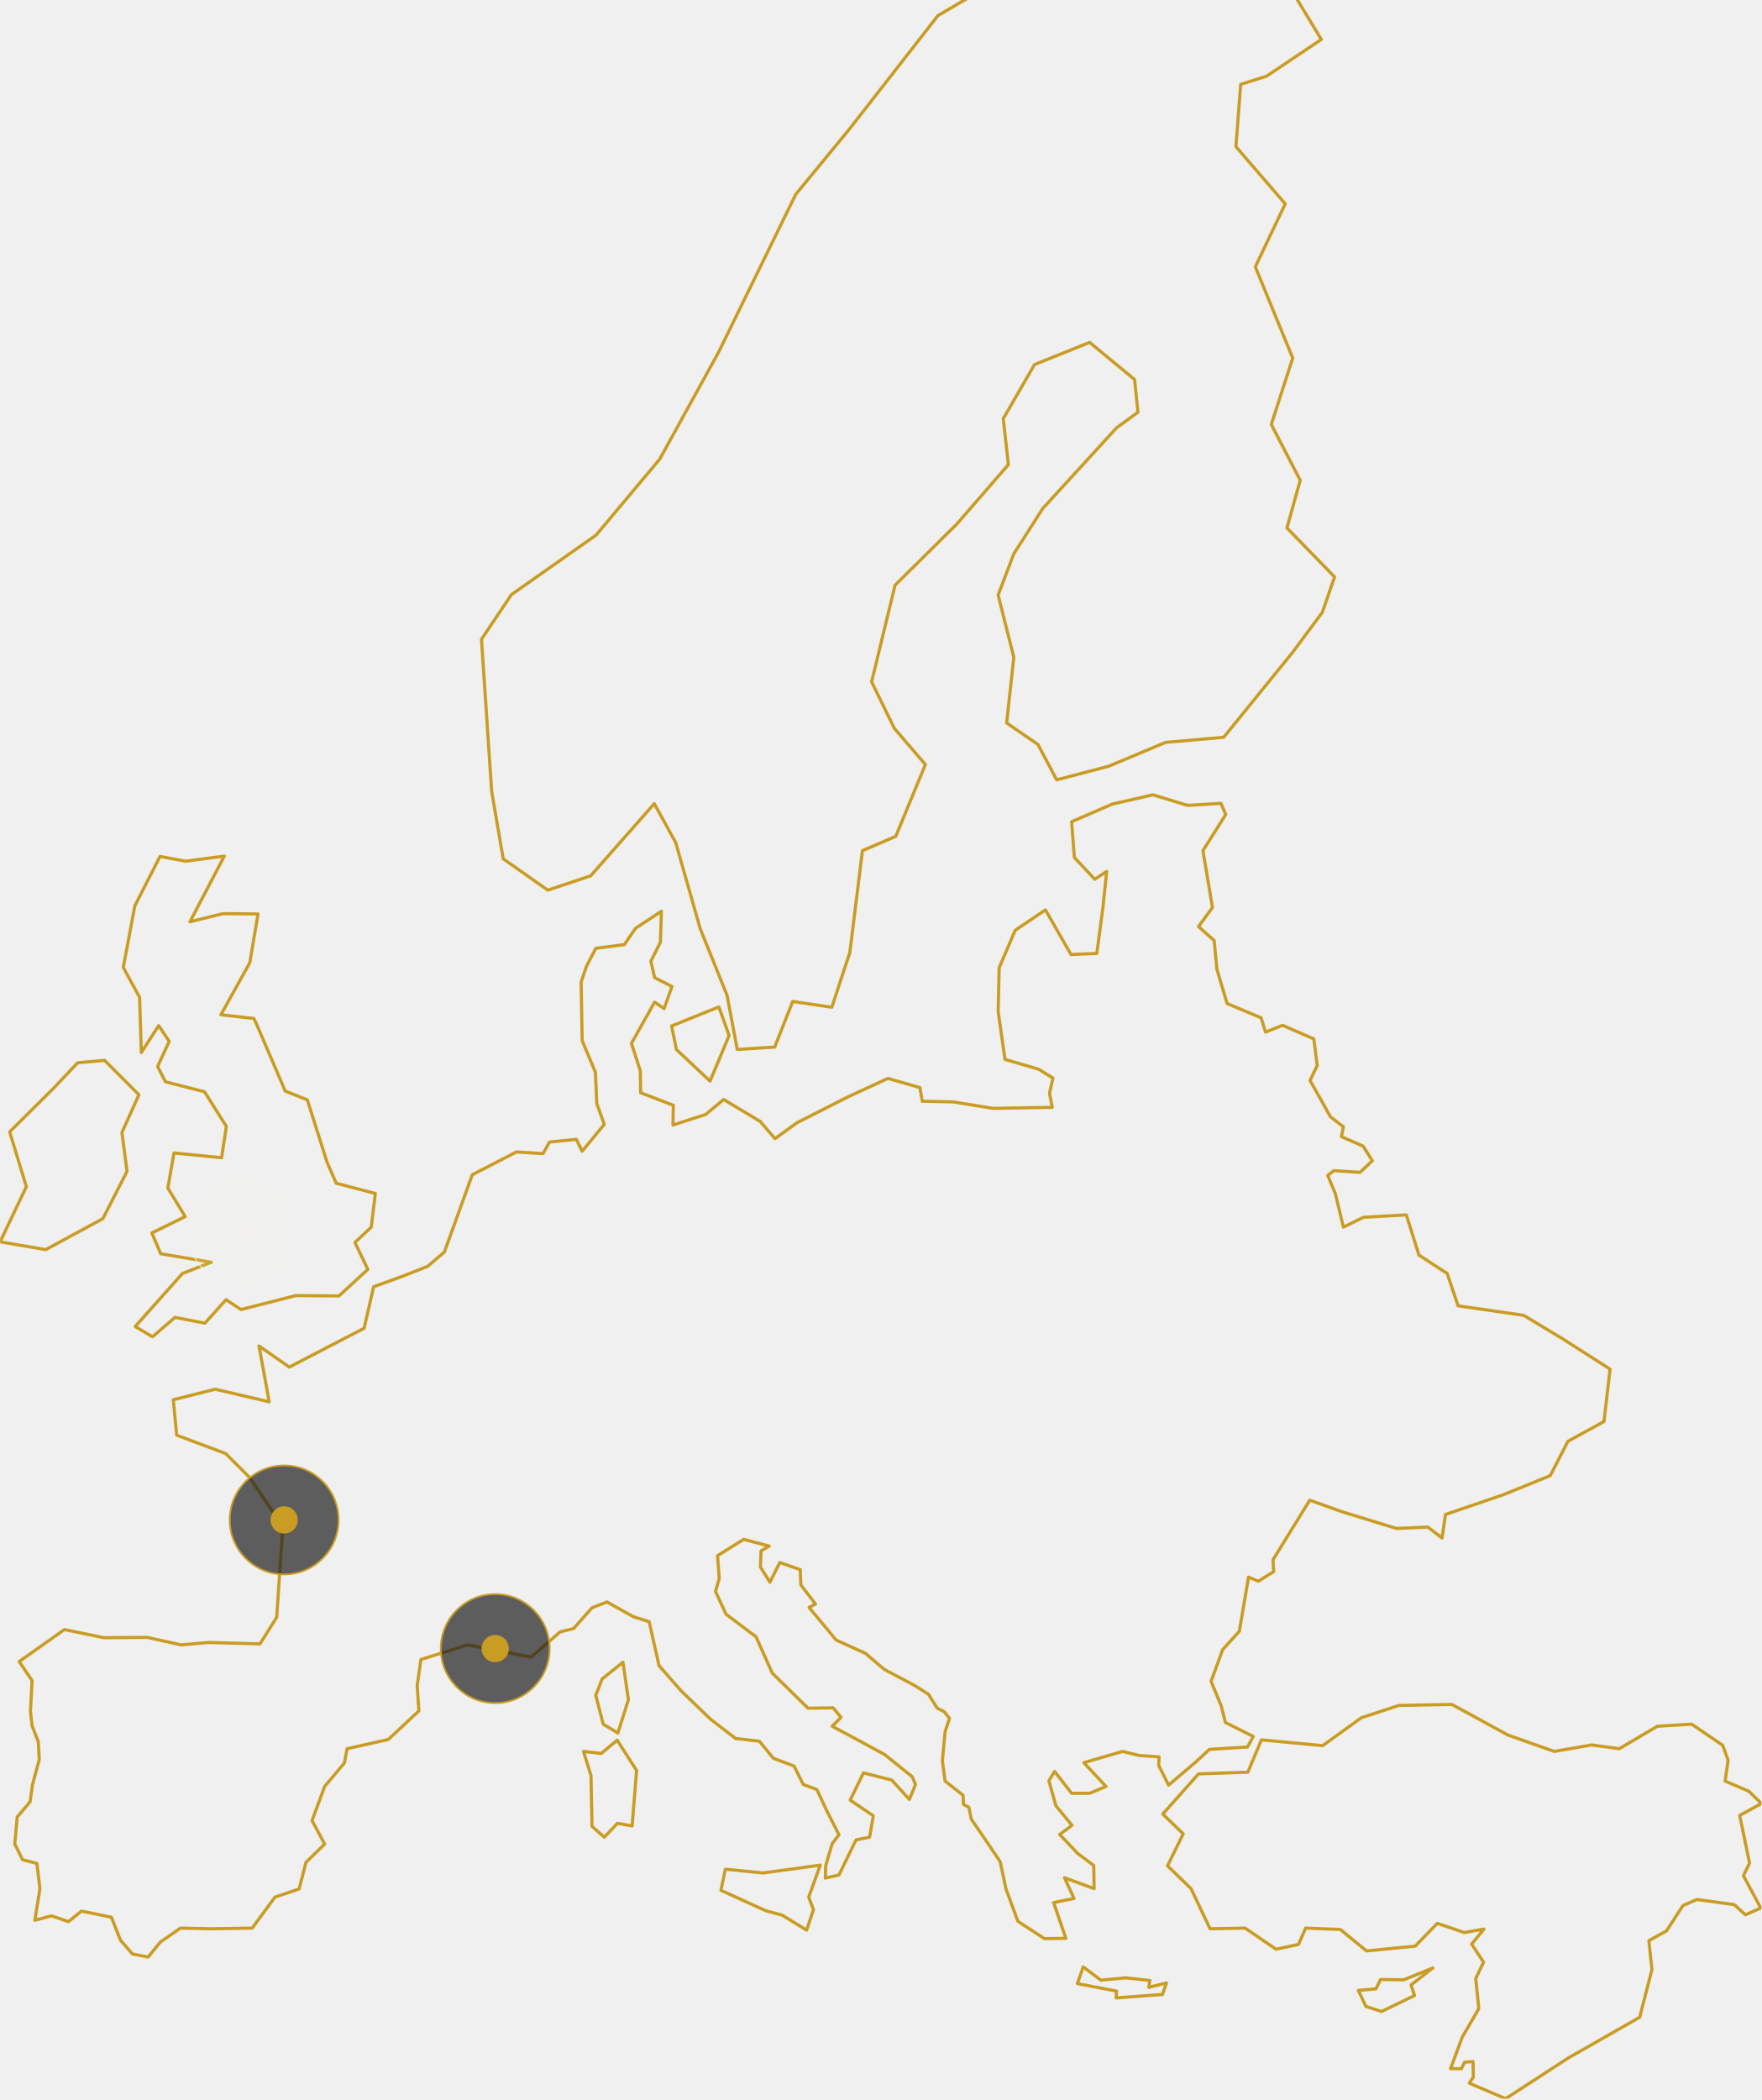
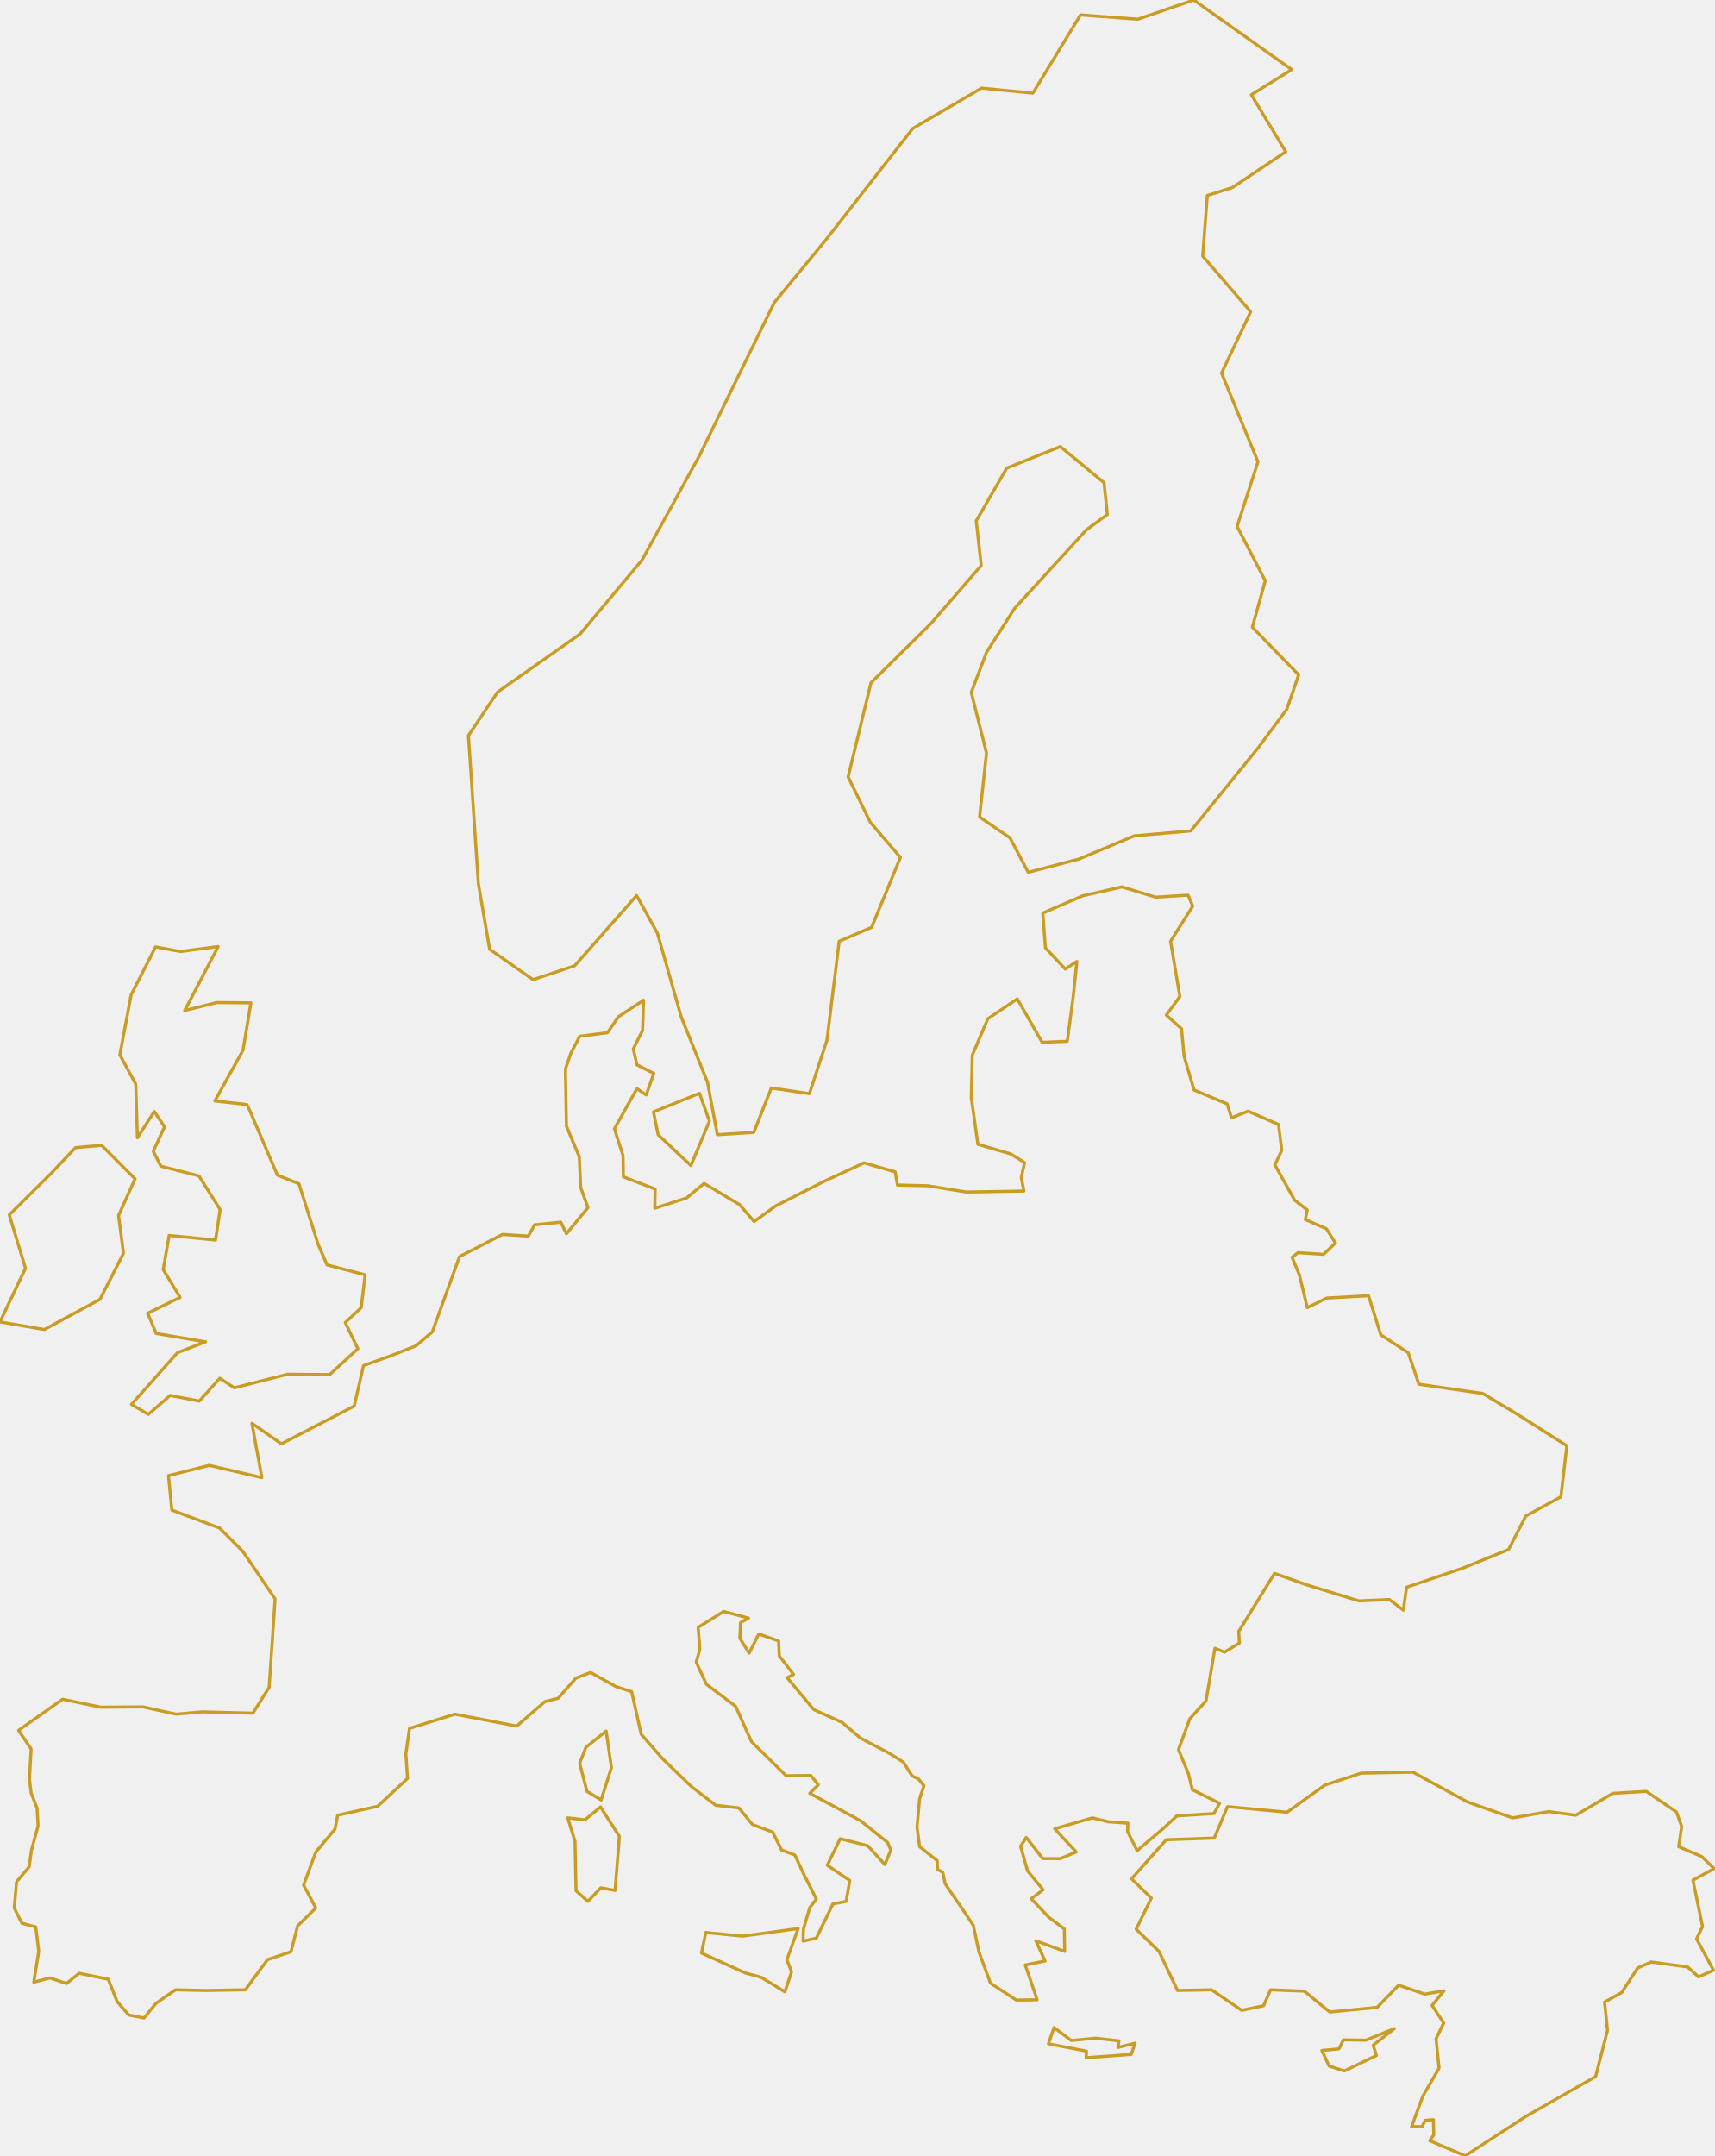
- <svg xmlns="http://www.w3.org/2000/svg" width="1115" height="1329" viewBox="0 0 1115 1329" fill="none">
-   <g clip-path="url(#clip0_1_1132)">
-     <path d="M773.047 1079.75L775.632 1090.09L793.286 1098.92L789.627 1105.6L765.513 1107.11L756.685 1115.29L739.675 1129.73L733.432 1117.23L733.648 1111.85L721.159 1110.98L710.609 1108.4L686.065 1115.51L700.059 1130.59L689.724 1134.9H678.312L667.547 1121.11L663.888 1126.93L668.409 1142.87L678.529 1155.15L670.778 1160.97L682.188 1173.03L692.307 1180.57L692.523 1195.22L673.791 1188.33L679.82 1201.47L666.901 1204.05L674.653 1226.68L661.088 1226.89L644.294 1215.9L636.758 1195.44L633.099 1178.2L625.132 1166.35L614.797 1151.27L613.289 1143.73L609.846 1142.01L609.63 1136.19L598.219 1127.14L596.497 1114.43L598.219 1095.9L601.018 1087.5L597.573 1083.19L593.266 1081.04L587.667 1072.2L578.841 1066.6L559.679 1056.48L547.836 1046.35L529.32 1037.95L512.096 1017.27L516.187 1015.11L506.928 1003.05L506.497 993.349L493.578 988.829L487.335 1001.33L481.307 991.629L481.738 981.499L482.383 981.069L486.905 978.489L470.757 974.179L454.178 984.519L455.255 998.959L452.885 1007.14L459.561 1021.58L478.508 1035.8L488.842 1058.85L511.449 1081.04L527.383 1080.82L532.335 1086.86L526.737 1092.46L544.823 1102.15L559.895 1110.34L577.333 1124.34L579.487 1129.3L575.612 1138.78L564.416 1126.5L546.544 1121.97L538.148 1139.21L552.789 1149.12L550.421 1162.69L541.809 1164.41L531.042 1186.6L522.43 1188.54L522.646 1180.79L526.737 1166.78L531.042 1161.18L523.292 1145.89L517.047 1132.53L508.436 1129.3L502.622 1117.66L489.488 1112.71L480.66 1101.94L465.59 1100.21L449.656 1087.93L431.141 1070.05L417.146 1054.11L410.902 1026.32L400.781 1023.08L384.203 1013.82L374.729 1017.48L363.103 1030.63L354.49 1032.78L336.189 1048.72L295.926 1040.97L266.428 1050.23L264.061 1066.82L265.137 1082.76L245.758 1100.86L219.707 1106.68L217.985 1115.72L205.497 1130.59L197.531 1152.13L205.497 1167L193.655 1178.63L189.349 1195.44L174.062 1200.61L159.636 1220.21L133.799 1220.64L114.206 1220.21L101.503 1229.05L93.751 1238.53L83.847 1236.59L76.312 1227.97L70.499 1213.32L51.551 1209.44L43.37 1216.12L32.605 1212.46L22.055 1215.26L25.284 1195.22L23.346 1179.28L14.303 1176.91L9.352 1167L10.858 1149.98L19.04 1140.28L20.547 1129.51L24.854 1113.57L24.207 1102.15L20.331 1092.24L19.256 1083.19L20.331 1063.59L12.15 1051.52L40.785 1031.27L65.761 1036.44L93.106 1036.23L114.637 1040.97L131.646 1039.46L164.588 1040.32L175.138 1023.52L179.014 965.989L157.913 934.969L142.842 919.887L111.838 908.255L109.685 885.848L136.167 879.17L170.402 887.141L163.943 851.809L183.105 865.167L230.473 840.606L236.501 814.322L254.37 807.859M773.049 1079.75L766.589 1064.02L773.909 1043.98L784.46 1032.35L790.273 998.089L796.518 1000.68L806.206 994.649L805.776 987.109L829.029 949.399L849.482 956.729L883.932 967.289L903.74 966.419L912.783 973.319L914.937 958.449L951.539 945.959L981.25 933.889L992.448 912.133L1015.27 899.636L1019.14 866.459L988.786 847.069L964.456 832.42L922.903 826.387L916.013 805.921L898.143 794.287L890.175 768.865L863.047 770.373L850.344 776.62L845.177 755.292L840.44 743.874L844.315 740.857L860.895 741.934L868.646 734.61L862.831 725.345L849.052 719.313L850.344 713.066L842.162 706.818L829.244 683.766L833.766 674.287L831.612 657.482L811.805 648.865L801.039 653.174L798.24 644.125L776.708 635.077L770.25 613.317L768.528 595.22L758.622 586.387L767.451 574.323L761.422 538.344L775.848 515.508L772.833 508.398L751.734 509.691L729.771 503.012L704.151 508.829L678.313 520.032L680.036 542.653L692.953 556.441L700.49 551.486L698.122 574.322L694.245 603.407L677.883 604.053L661.734 575.831L642.573 588.758L632.453 612.456L631.807 640.032L636.114 670.409L657.429 676.657L666.471 682.258L664.318 691.953L666.041 700.786L628.576 701.432L603.385 697.339L583.792 696.908L582.284 688.291L562.047 682.473L536.424 694.323L504.56 710.48L490.565 720.606L481.091 709.619L458.053 695.831L446.642 705.31L425.971 711.989L426.188 699.493L405.518 691.522L405.303 677.734L399.703 660.283L414.346 634.215L420.374 638.308L425.326 624.304L414.346 618.703L411.977 608.362L418.005 596.298L418.652 576.693L402.288 587.465L395.182 597.805L377.096 600.175L371.284 611.379L367.839 621.504L368.484 658.559L376.882 678.595L377.742 698.416L382.479 711.557L368.484 728.578L364.824 721.037L347.815 722.76L343.725 730.086L326.931 729.008L298.94 743.443L281.285 792.347L270.736 801.396L254.372 807.859M869.507 1258.78L871.013 1258.56L873.813 1252.74L888.453 1252.96L906.971 1245.42L893.19 1256.19L894.698 1260.93L895.343 1262.87L874.458 1272.99L864.554 1269.76L859.818 1259.64L869.505 1258.78M702.857 -64.027L671.854 -13.183L638.481 -16.414L593.698 9.87L537.716 81.611L503.698 122.975L454.823 222.939L417.574 290.588L377.312 338.631L323.701 376.333L304.754 404.555L311.212 500.856L318.533 543.513L346.74 563.334L373.867 554.286L414.13 508.612L427.695 533.173L443.197 587.678L460.206 629.905L466.665 664.16L490.349 662.652L501.759 633.783L526.521 637.445L537.932 602.759L545.898 538.343L566.997 529.295L585.731 483.837L566.137 461.001L551.711 431.485L566.568 370.3L605.753 331.521L638.266 294.035L635.034 264.95L654.844 230.695L689.724 216.692L718.145 240.175L720.297 260.857L706.734 270.767L660.012 321.826L641.71 350.479L631.805 376.548L641.71 415.973L637.188 457.553L656.997 471.126L668.839 493.532L701.781 484.914L737.737 469.834L774.555 466.601L818.263 412.742L836.994 387.535L844.745 365.13L814.602 334.106L822.999 303.945L804.698 268.613L818.263 226.602L794.578 168.864L813.526 129.008L782.307 92.814L785.32 53.388L801.684 48.217L836.349 24.95L813.956 -12.105L840.224 -28.479L776.492 -73.721L740.107 -61.226L702.857 -64.027ZM117.437 545.023L101.288 542.007L85.356 573.246L78.034 612.24L88.368 631.199L89.447 666.1L100.427 649.08L107.102 658.991L99.781 674.933L104.734 684.628L129.279 690.876L129.709 691.306L143.273 712.85L140.258 732.671L110.115 729.655L106.24 751.845L117.221 769.942L96.121 780.283L101.719 793.425L133.584 798.811H133.799L115.498 805.921L85.57 839.529L96.552 845.992L110.762 833.712L129.709 837.375L143.058 822.509L152.532 828.757L187.196 819.924L214.54 820.139L232.84 803.335L224.659 786.315L234.993 776.621L237.577 755.292L212.818 748.829L207.004 735.471L194.517 696.047L180.521 690.445L162.436 648.218L160.713 644.556L139.827 642.186L158.129 609.224L163.297 578.416L141.12 578.201L120.236 583.371L141.982 541.792L117.437 545.023ZM425.111 649.296L428.125 664.161L449.44 684.197L461.497 655.328L455.038 637.231L425.111 649.296ZM49.184 672.563L33.681 688.936L6.122 716.298L16.672 750.983L0.094 785.884L28.945 790.84L65.115 771.235L80.403 741.289L77.174 716.728L87.939 692.814L66.194 671.055L49.184 672.563ZM377.096 1072.85L381.833 1091.16L391.091 1096.76L397.767 1075.65L394.322 1051.95L381.188 1062.51L377.096 1072.85ZM885.438 1079.31L861.755 1087.07L837.21 1104.74L798.453 1101.07L789.841 1121.54L758.622 1122.62L736.016 1148.04L748.934 1160.54L739.029 1180.79L753.885 1195.22L765.943 1220.64L788.12 1220.21L807.713 1233.57L821.922 1230.55L826.445 1220.21L848.406 1221.07L864.984 1234.65L895.773 1231.63L909.768 1217.2L926.779 1223.01L939.266 1220.86L931.515 1230.34L939.05 1241.76L934.099 1252.1L936.036 1271.06L935.607 1271.92L925.487 1289.37L918.166 1309.19H925.055L926.994 1305.1L932.375 1304.66L932.591 1314.57L930.008 1318.24L930.224 1318.45L953.046 1328.15L992.878 1302.29L1037.87 1276.66L1045.62 1246.5L1043.69 1228.18L1054.88 1221.94L1065.22 1205.99L1074.05 1202.11L1097.73 1205.35L1104.83 1211.81L1114.52 1207.5L1103.54 1187.03L1107.42 1179.06L1101.17 1148.9L1114.95 1141.36L1106.99 1133.61L1091.92 1127.14L1093.85 1114L1090.41 1104.52L1070.81 1091.16L1049.07 1092.46L1024.95 1106.68L1007.51 1104.31L983.833 1108.4L954.552 1098.06L919.028 1078.67L885.438 1079.31ZM369.346 1108.4L374.083 1123.7L374.729 1155.8L382.48 1162.69L390.878 1153.86L400.135 1155.58L402.935 1120.46L390.661 1101.29L380.543 1109.69L369.346 1108.4ZM503.699 1182.51L483.03 1185.31L459.13 1182.94L456.331 1196.3L484.751 1209.23L495.087 1212.03L510.589 1221.5L514.895 1208.58L511.88 1200.61L519.201 1180.36L503.699 1182.51ZM706.734 1260.07L706.518 1264.38L735.799 1262.22L738.383 1254.9L727.188 1257.7L727.833 1253.39L712.547 1251.67L696.828 1253.17L685.633 1244.77L681.974 1255.33L706.734 1260.07Z" stroke="#C99C23" stroke-width="2" stroke-linecap="round" stroke-linejoin="round" />
-   </g>
-   <path d="M179.874 996.37C198.9 996.37 214.323 980.937 214.323 961.9C214.323 942.863 198.9 927.43 179.874 927.43C160.848 927.43 145.425 942.863 145.425 961.9C145.425 980.937 160.848 996.37 179.874 996.37Z" fill="#1F1F1F" fill-opacity="0.7" stroke="#C99C23" stroke-width="1.117" />
-   <path d="M179.874 970.517C184.63 970.517 188.486 966.659 188.486 961.9C188.486 957.14 184.63 953.282 179.874 953.282C175.118 953.282 171.262 957.14 171.262 961.9C171.262 966.659 175.118 970.517 179.874 970.517Z" fill="#C99C23" />
-   <path d="M313.449 1077.8C332.475 1077.8 347.898 1062.36 347.898 1043.32C347.898 1024.29 332.475 1008.85 313.449 1008.85C294.423 1008.85 279 1024.29 279 1043.32C279 1062.36 294.423 1077.8 313.449 1077.8Z" fill="#1F1F1F" fill-opacity="0.7" stroke="#C99C23" stroke-width="1.117" />
-   <path d="M313.449 1051.94C318.206 1051.94 322.062 1048.08 322.062 1043.32C322.062 1038.57 318.206 1034.71 313.449 1034.71C308.693 1034.71 304.837 1038.57 304.837 1043.32C304.837 1048.08 308.693 1051.94 313.449 1051.94Z" fill="#C99C23" />
-   <path d="M153.449 813.795C172.475 813.795 187.898 798.362 187.898 779.325C187.898 760.287 172.475 744.854 153.449 744.854C134.423 744.854 119 760.287 119 779.325C119 798.362 134.423 813.795 153.449 813.795Z" fill="#F7F2EF" fill-opacity="0.1" stroke="#F7F2EF" stroke-opacity="0.5" stroke-width="1.117" />
-   <path d="M153.449 787.942C158.206 787.942 162.062 784.084 162.062 779.325C162.062 774.565 158.206 770.707 153.449 770.707C148.693 770.707 144.837 774.565 144.837 779.325C144.837 784.084 148.693 787.942 153.449 787.942Z" fill="#F7F2EF" fill-opacity="0.5" />
-   <defs>
-     <clipPath id="clip0_1_1132">
-       <rect width="1114.86" height="1401.87" fill="white" transform="translate(0.0917969 -73.7197)" />
-     </clipPath>
-   </defs>
+ <svg xmlns="http://www.w3.org/2000/svg" width="1115" height="1402" viewBox="0 0 1115 1402" fill="none">
+   <path d="M772.956 1153.47L775.54 1163.81L793.195 1172.64L789.535 1179.32L765.421 1180.83L756.593 1189.01L739.584 1203.45L733.34 1190.95L733.556 1185.57L721.067 1184.7L710.518 1182.12L685.973 1189.23L699.967 1204.31L689.633 1208.62H678.221L667.456 1194.83L663.796 1200.65L668.317 1216.59L678.437 1228.87L670.686 1234.69L682.097 1246.75L692.216 1254.29L692.432 1268.94L673.699 1262.05L679.729 1275.19L666.81 1277.77L674.561 1300.4L660.996 1300.61L644.202 1289.62L636.667 1269.16L633.007 1251.92L625.04 1240.07L614.705 1224.99L613.198 1217.45L609.754 1215.73L609.538 1209.91L598.127 1200.86L596.405 1188.15L598.127 1169.62L600.926 1161.22L597.481 1156.91L593.175 1154.76L587.576 1145.92L578.749 1140.32L559.587 1130.2L547.745 1120.07L529.229 1111.67L512.004 1090.99L516.095 1088.83L506.836 1076.77L506.406 1067.07L493.487 1062.55L487.243 1075.05L481.215 1065.35L481.646 1055.22L482.291 1054.79L486.813 1052.21L470.665 1047.9L454.086 1058.24L455.163 1072.68L452.794 1080.86L459.469 1095.3L478.416 1109.52L488.751 1132.57L511.358 1154.76L527.291 1154.54L532.243 1160.58L526.645 1166.18L544.731 1175.87L559.803 1184.06L577.242 1198.06L579.396 1203.02L575.52 1212.5L564.324 1200.22L546.453 1195.69L538.057 1212.93L552.697 1222.84L550.329 1236.41L541.717 1238.13L530.951 1260.32L522.339 1262.26L522.554 1254.51L526.645 1240.5L530.951 1234.9L523.2 1219.61L516.956 1206.25L508.344 1203.02L502.53 1191.38L489.397 1186.43L480.569 1175.66L465.498 1173.93L449.564 1161.65L431.049 1143.77L417.054 1127.83L410.81 1100.04L400.69 1096.8L384.111 1087.54L374.638 1091.2L363.011 1104.35L354.398 1106.5L336.097 1122.44L295.834 1114.69L266.337 1123.95L263.969 1140.54L265.045 1156.48L245.667 1174.58L219.615 1180.4L217.893 1189.44L205.405 1204.31L197.439 1225.85L205.405 1240.72L193.563 1252.35L189.257 1269.16L173.97 1274.33L159.544 1293.93L133.707 1294.36L114.114 1293.93L101.411 1302.77L93.66 1312.25L83.756 1310.31L76.221 1301.69L70.407 1287.04L51.46 1283.16L43.278 1289.84L32.513 1286.18L21.963 1288.98L25.192 1268.94L23.255 1253L14.212 1250.63L9.26 1240.72L10.767 1223.7L18.948 1214L20.456 1203.23L24.762 1187.29L24.116 1175.87L20.24 1165.96L19.164 1156.91L20.24 1137.31L12.059 1125.24L40.694 1104.99L65.67 1110.16L93.015 1109.95L114.545 1114.69L131.555 1113.18L164.496 1114.04L175.046 1097.24L178.922 1039.71L157.821 1008.69L142.75 993.607L111.746 981.975L109.593 959.568L136.075 952.89L170.31 960.861L163.851 925.529L183.013 938.887L230.381 914.326L236.409 888.042L254.279 881.579M772.957 1153.47L766.498 1137.74L773.818 1117.7L784.368 1106.07L790.182 1071.81L796.426 1074.4L806.114 1068.37L805.684 1060.83L828.937 1023.12L849.391 1030.45L883.84 1041.01L903.648 1040.14L912.691 1047.04L914.845 1032.17L951.447 1019.68L981.159 1007.61L992.356 985.853L1015.18 973.356L1019.05 940.179L988.695 920.789L964.365 906.14L922.811 900.107L915.921 879.641L898.051 868.007L890.084 842.585L862.955 844.093L850.252 850.34L845.085 829.012L840.349 817.594L844.224 814.577L860.803 815.654L868.554 808.33L862.74 799.065L848.961 793.033L850.253 786.786L842.071 780.538L829.152 757.486L833.674 748.007L831.521 731.202L811.713 722.585L800.947 726.894L798.148 717.845L776.617 708.797L770.158 687.037L768.436 668.94L758.531 660.107L767.359 648.043L761.33 612.064L775.756 589.228L772.741 582.118L751.642 583.411L729.68 576.732L704.059 582.549L678.222 593.752L679.944 616.373L692.862 630.161L700.398 625.206L698.03 648.042L694.154 677.127L677.791 677.773L661.643 649.551L642.481 662.478L632.361 686.176L631.715 713.752L636.022 744.129L657.337 750.377L666.38 755.978L664.227 765.673L665.949 774.506L628.484 775.152L603.294 771.059L583.701 770.628L582.193 762.011L561.955 756.193L536.333 768.043L504.468 784.2L490.473 794.326L480.999 783.339L457.961 769.551L446.55 779.03L425.88 785.709L426.096 773.213L405.426 765.242L405.211 751.454L399.612 734.003L414.254 707.935L420.282 712.028L425.234 698.024L414.254 692.423L411.885 682.082L417.914 670.018L418.56 650.413L402.196 661.185L395.091 671.525L377.005 673.895L371.192 685.099L367.747 695.224L368.393 732.279L376.79 752.315L377.651 772.136L382.388 785.277L368.393 802.298L364.732 794.757L347.724 796.48L343.633 803.806L326.839 802.728L298.849 817.163L281.193 866.067L270.644 875.116L254.28 881.579M869.415 1332.5L870.922 1332.28L873.722 1326.46L888.362 1326.68L906.879 1319.14L893.099 1329.91L894.606 1334.65L895.251 1336.59L874.366 1346.71L864.462 1343.48L859.726 1333.36L869.414 1332.5M702.766 9.693L671.762 60.537L638.389 57.306L593.606 83.59L537.625 155.331L503.606 196.695L454.731 296.659L417.483 364.308L377.221 412.351L323.609 450.053L304.662 478.275L311.121 574.576L318.441 617.233L346.648 637.054L373.775 628.006L414.038 582.332L427.603 606.893L443.105 661.398L460.114 703.625L466.573 737.88L490.257 736.372L501.668 707.503L526.429 711.165L537.84 676.479L545.807 612.063L566.906 603.015L585.639 557.557L566.045 534.721L551.62 505.205L566.476 444.02L605.662 405.241L638.174 367.755L634.943 338.67L654.752 304.415L689.632 290.412L718.053 313.895L720.206 334.577L706.642 344.487L659.92 395.546L641.618 424.199L631.714 450.268L641.618 489.693L637.097 531.273L656.905 544.846L668.747 567.252L701.69 558.634L737.646 543.554L774.464 540.321L818.171 486.462L836.902 461.255L844.653 438.85L814.511 407.826L822.907 377.665L804.606 342.333L818.171 300.322L794.487 242.584L813.434 202.728L782.215 166.534L785.229 127.108L801.592 121.937L836.257 98.67L813.865 61.615L840.133 45.241L776.401 -0.001L740.015 12.494L702.766 9.693ZM117.345 618.743L101.196 615.727L85.264 646.966L77.943 685.96L88.277 704.919L89.355 739.82L100.335 722.8L107.01 732.711L99.69 748.653L104.642 758.348L129.187 764.596L129.617 765.026L143.182 786.57L140.167 806.391L110.023 803.375L106.148 825.565L117.129 843.662L96.029 854.003L101.627 867.145L133.492 872.531H133.708L115.406 879.641L85.479 913.249L96.46 919.712L110.67 907.432L129.617 911.095L142.966 896.229L152.44 902.477L187.104 893.644L214.448 893.859L232.749 877.055L224.567 860.035L234.902 850.341L237.486 829.012L212.726 822.549L206.912 809.191L194.425 769.767L180.43 764.165L162.344 721.938L160.621 718.276L139.736 715.906L158.037 682.944L163.205 652.136L141.028 651.921L120.144 657.091L141.89 615.512L117.345 618.743ZM425.019 723.016L428.033 737.881L449.349 757.917L461.406 729.048L454.946 710.951L425.019 723.016ZM49.092 746.283L33.59 762.656L6.03 790.018L16.581 824.703L0.002 859.604L28.854 864.56L65.024 844.955L80.312 815.009L77.082 790.448L87.848 766.534L66.102 744.775L49.092 746.283ZM377.005 1146.57L381.741 1164.88L391 1170.48L397.675 1149.37L394.23 1125.67L381.096 1136.23L377.005 1146.57ZM885.347 1153.03L861.663 1160.79L837.118 1178.46L798.362 1174.79L789.75 1195.26L758.531 1196.34L735.924 1221.76L748.842 1234.26L738.938 1254.51L753.794 1268.94L765.852 1294.36L788.028 1293.93L807.621 1307.29L821.831 1304.27L826.353 1293.93L848.314 1294.79L864.893 1308.37L895.682 1305.35L909.677 1290.92L926.687 1296.73L939.174 1294.58L931.423 1304.06L938.959 1315.48L934.007 1325.82L935.944 1344.78L935.515 1345.64L925.395 1363.09L918.074 1382.91H924.964L926.902 1378.82L932.284 1378.38L932.5 1388.29L929.916 1391.96L930.132 1392.17L952.954 1401.87L992.786 1376.01L1037.78 1350.38L1045.53 1320.22L1043.6 1301.9L1054.79 1295.66L1065.13 1279.71L1073.96 1275.83L1097.64 1279.07L1104.74 1285.53L1114.43 1281.22L1103.45 1260.75L1107.33 1252.78L1101.08 1222.62L1114.86 1215.08L1106.9 1207.33L1091.83 1200.86L1093.76 1187.72L1090.32 1178.24L1070.72 1164.88L1048.98 1166.18L1024.86 1180.4L1007.42 1178.03L983.742 1182.12L954.461 1171.78L918.936 1152.39L885.347 1153.03ZM369.255 1182.12L373.992 1197.42L374.638 1229.52L382.389 1236.41L390.786 1227.58L400.044 1229.3L402.843 1194.18L390.57 1175.01L380.451 1183.41L369.255 1182.12ZM503.607 1256.23L482.938 1259.03L459.038 1256.66L456.239 1270.02L484.66 1282.95L494.995 1285.75L510.497 1295.22L514.803 1282.3L511.789 1274.33L519.109 1254.08L503.607 1256.23ZM706.642 1333.79L706.427 1338.1L735.708 1335.94L738.292 1328.62L727.096 1331.42L727.742 1327.11L712.455 1325.39L696.737 1326.89L685.542 1318.49L681.882 1329.05L706.642 1333.79Z" stroke="#C99C23" stroke-width="2" stroke-linecap="round" stroke-linejoin="round" />
</svg>
